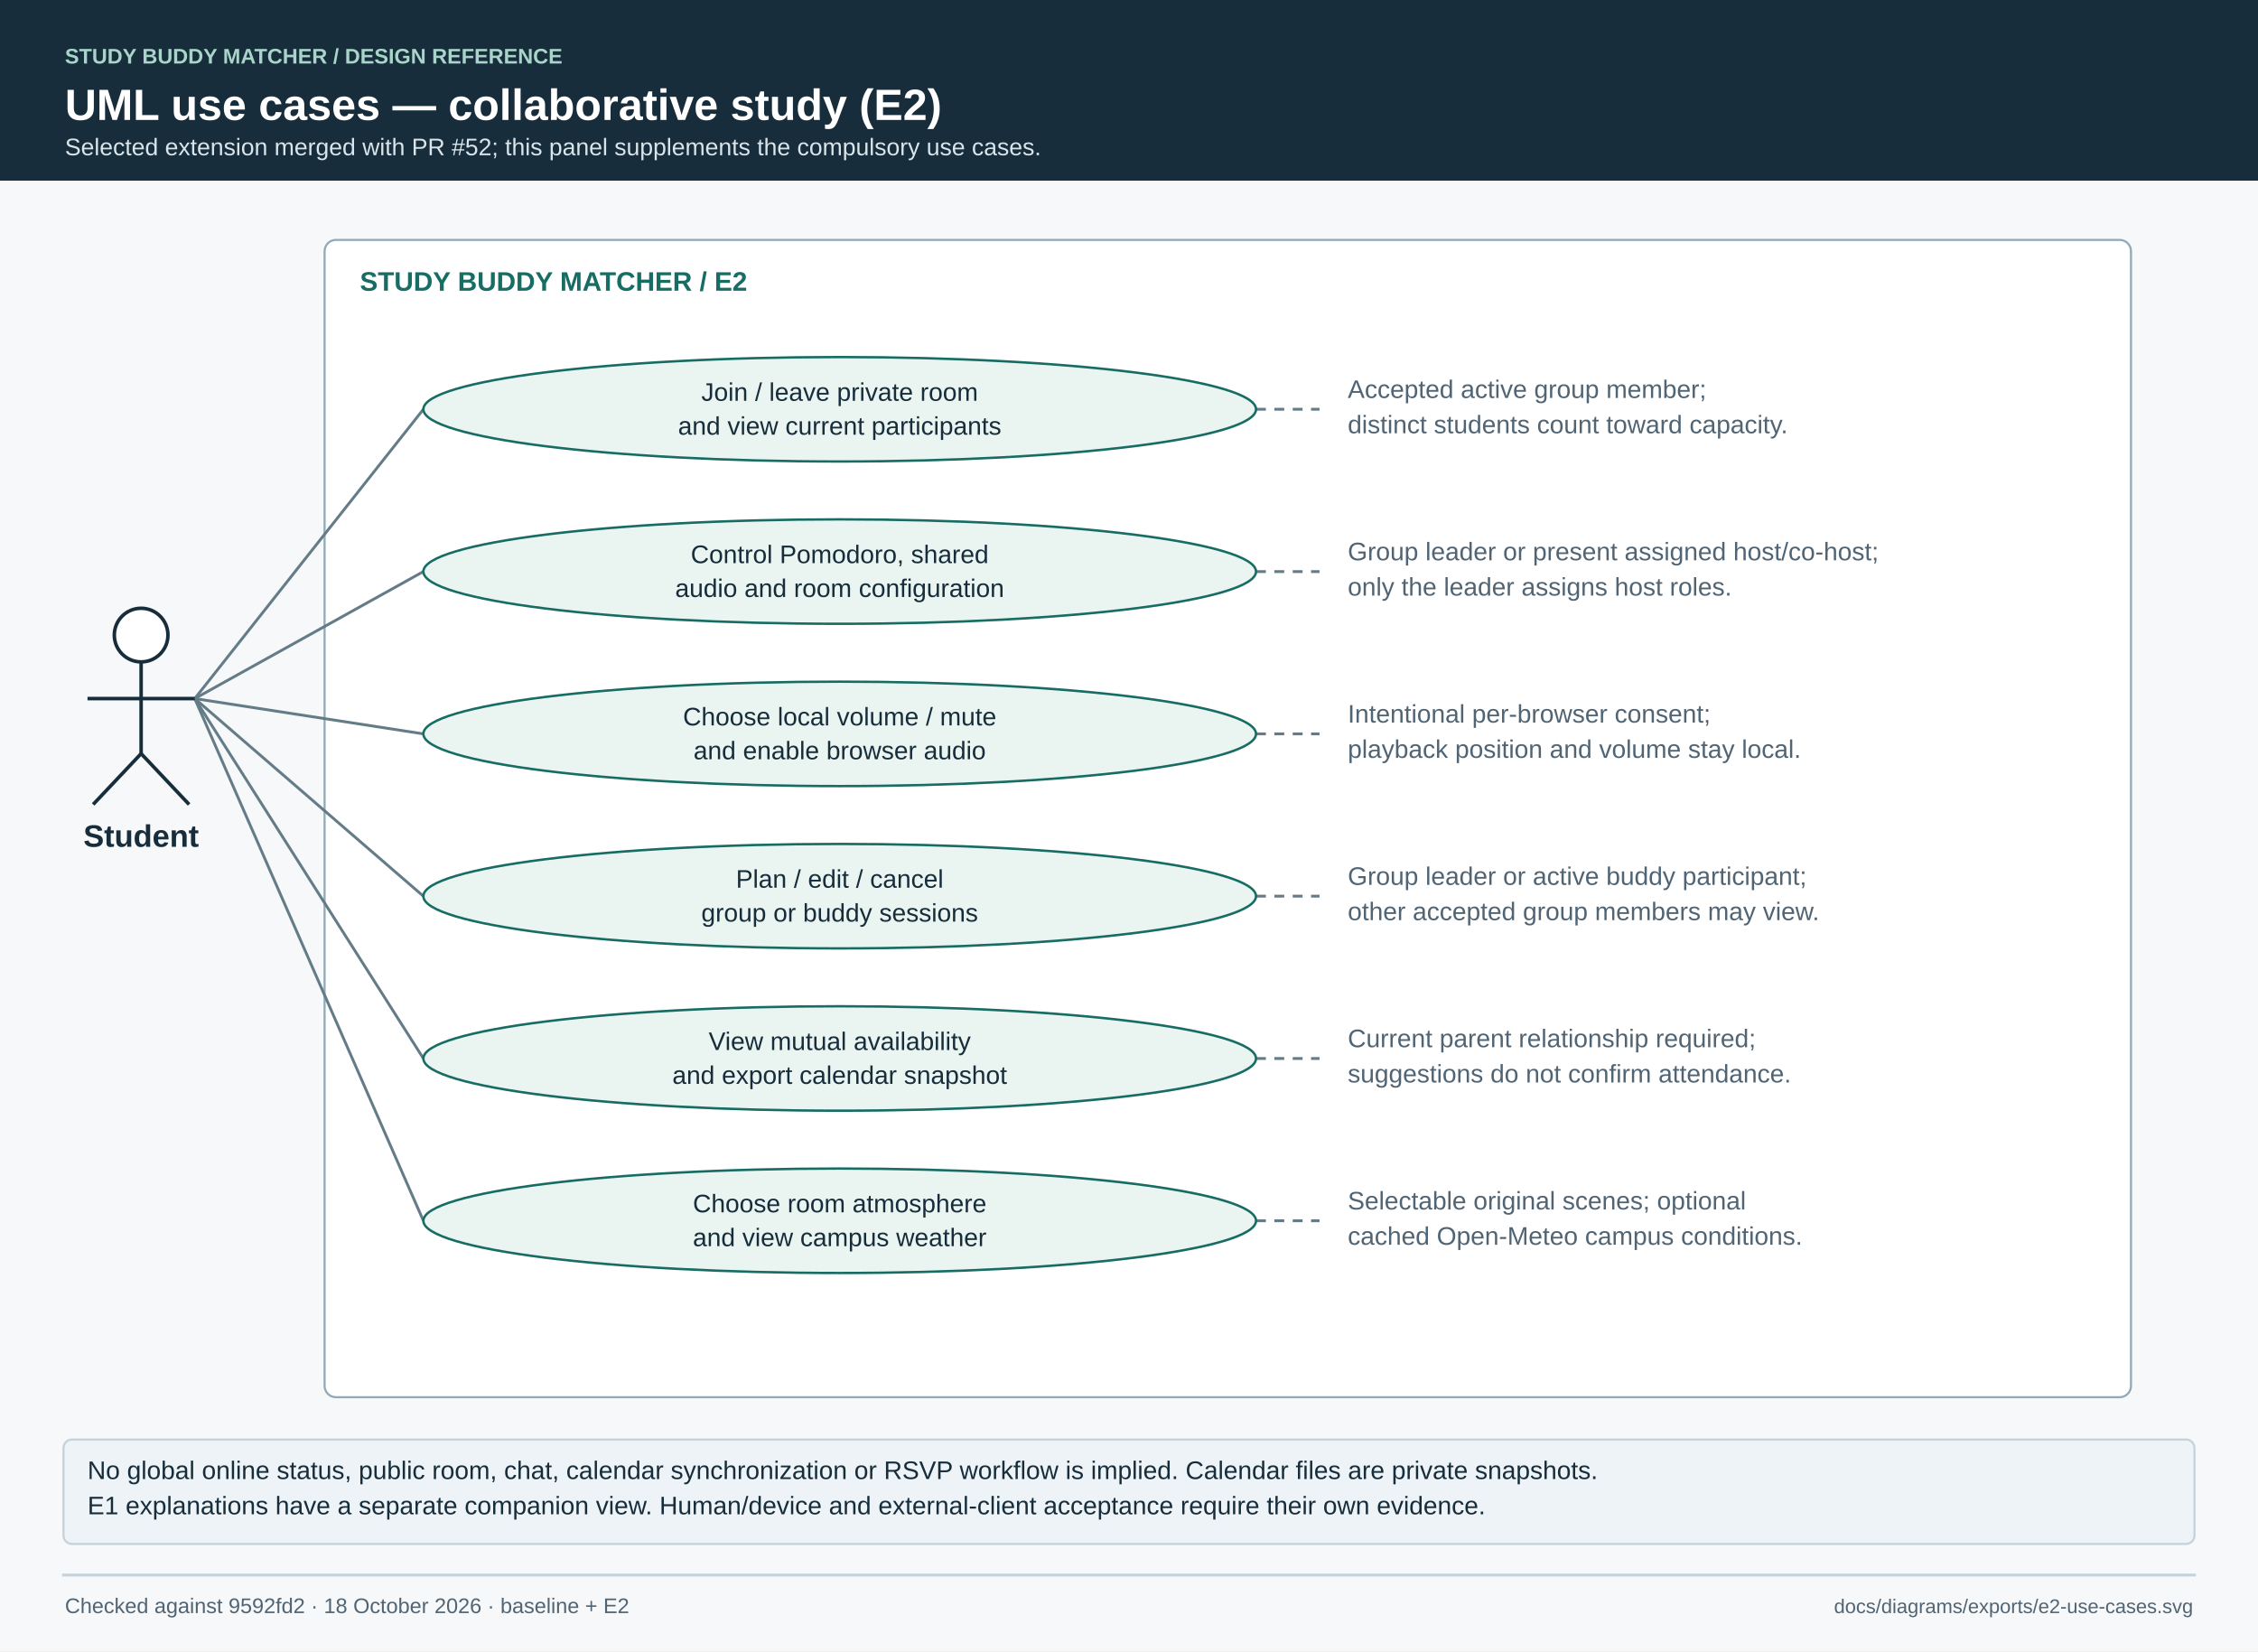
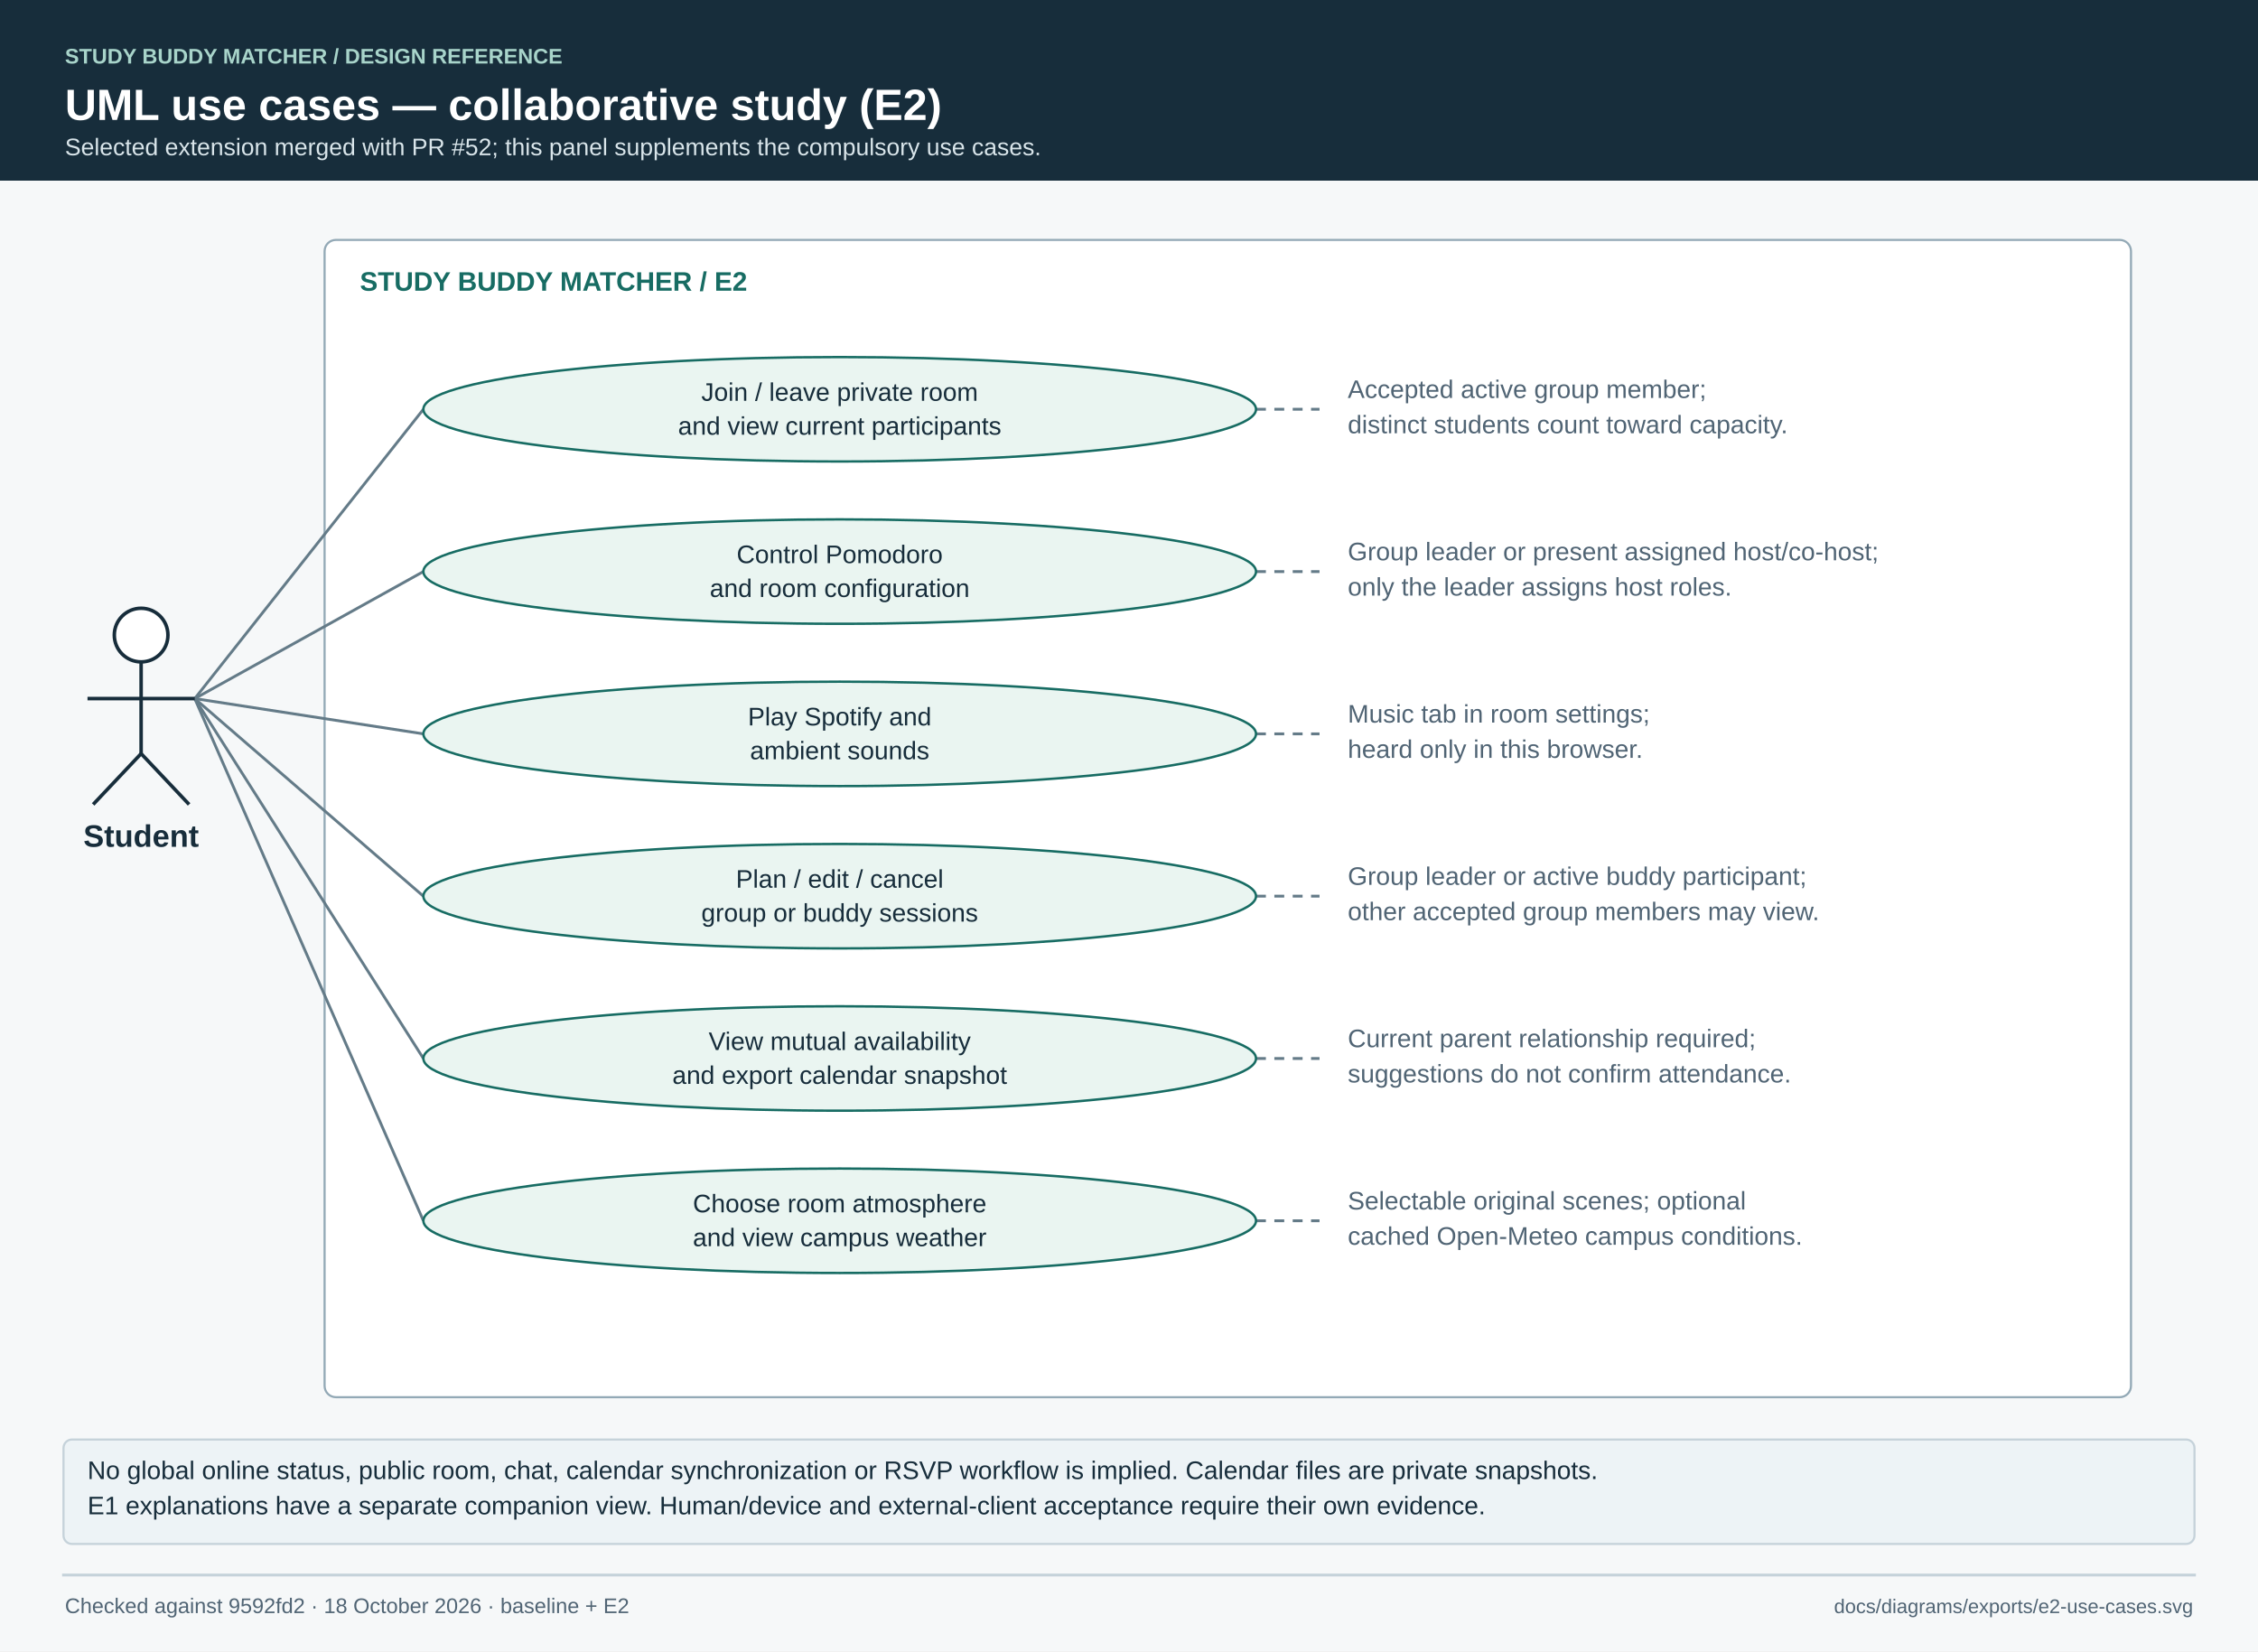
<svg xmlns="http://www.w3.org/2000/svg" width="1600" height="1170" viewBox="0 0 1600 1170" role="img" aria-labelledby="title description">
  <defs>
    <marker id="arrow" viewBox="0 0 12 12" refX="11" refY="6" markerWidth="8" markerHeight="8" orient="auto-start-reverse">
      <path d="M 1 1 L 11 6 L 1 11" fill="none" stroke="#647b88" stroke-width="1.6" />
    </marker>
    <marker id="triangle" viewBox="0 0 14 14" refX="13" refY="7" markerWidth="12" markerHeight="12" orient="auto-start-reverse">
      <path d="M 1 1 L 13 7 L 1 13 Z" fill="white" stroke="#647b88" stroke-width="1.4" />
    </marker>
    <marker id="diamond" viewBox="0 0 16 12" refX="1" refY="6" markerWidth="13" markerHeight="10" orient="auto-start-reverse">
      <path d="M 1 6 L 8 1 L 15 6 L 8 11 Z" fill="#647b88" stroke="#647b88" />
    </marker>
  </defs>
  <g font-family="Tahoma, Verdana, Arial, sans-serif">
    <rect x="0" y="0" width="1600" height="1170" rx="0" fill="#f6f8f9" stroke="none" stroke-width="1.5" />
    <rect x="0" y="0" width="1600" height="128" rx="0" fill="#172d3b" stroke="none" stroke-width="1.5" />
    <rect x="230" y="170" width="1280" height="820" rx="8" fill="white" stroke="#93a9b6" stroke-width="1.5" />
    <polyline points="44,1116 1556,1116" fill="none" stroke="#c5d2da" stroke-width="2" stroke-linejoin="round" />
    <polyline points="138,495 300,290" fill="none" stroke="#647b88" stroke-width="2" stroke-linejoin="round" />
    <polyline points="890,290 935,290" fill="none" stroke="#647b88" stroke-width="2" stroke-linejoin="round" stroke-dasharray="7 6" />
    <polyline points="138,495 300,405" fill="none" stroke="#647b88" stroke-width="2" stroke-linejoin="round" />
    <polyline points="890,405 935,405" fill="none" stroke="#647b88" stroke-width="2" stroke-linejoin="round" stroke-dasharray="7 6" />
    <polyline points="138,495 300,520" fill="none" stroke="#647b88" stroke-width="2" stroke-linejoin="round" />
    <polyline points="890,520 935,520" fill="none" stroke="#647b88" stroke-width="2" stroke-linejoin="round" stroke-dasharray="7 6" />
    <polyline points="138,495 300,635" fill="none" stroke="#647b88" stroke-width="2" stroke-linejoin="round" />
    <polyline points="890,635 935,635" fill="none" stroke="#647b88" stroke-width="2" stroke-linejoin="round" stroke-dasharray="7 6" />
    <polyline points="138,495 300,750" fill="none" stroke="#647b88" stroke-width="2" stroke-linejoin="round" />
    <polyline points="890,750 935,750" fill="none" stroke="#647b88" stroke-width="2" stroke-linejoin="round" stroke-dasharray="7 6" />
    <polyline points="138,495 300,865" fill="none" stroke="#647b88" stroke-width="2" stroke-linejoin="round" />
    <polyline points="890,865 935,865" fill="none" stroke="#647b88" stroke-width="2" stroke-linejoin="round" stroke-dasharray="7 6" />
    <circle cx="100" cy="450" r="19" fill="white" stroke="#172d3b" stroke-width="2.5" />
    <polyline points="100,469 100,534" fill="none" stroke="#172d3b" stroke-width="2.5" stroke-linejoin="round" />
    <polyline points="62,495 138,495" fill="none" stroke="#172d3b" stroke-width="2.5" stroke-linejoin="round" />
    <polyline points="66,570 100,534 134,570" fill="none" stroke="#172d3b" stroke-width="2.5" stroke-linejoin="round" />
    <ellipse cx="595" cy="290" rx="295.0" ry="37" fill="#eaf5f1" stroke="#176c63" stroke-width="1.7" />
    <ellipse cx="595" cy="405" rx="295.0" ry="37" fill="#eaf5f1" stroke="#176c63" stroke-width="1.7" />
    <ellipse cx="595" cy="520" rx="295.0" ry="37" fill="#eaf5f1" stroke="#176c63" stroke-width="1.7" />
    <ellipse cx="595" cy="635" rx="295.0" ry="37" fill="#eaf5f1" stroke="#176c63" stroke-width="1.7" />
    <ellipse cx="595" cy="750" rx="295.0" ry="37" fill="#eaf5f1" stroke="#176c63" stroke-width="1.7" />
    <ellipse cx="595" cy="865" rx="295.0" ry="37" fill="#eaf5f1" stroke="#176c63" stroke-width="1.7" />
    <rect x="45" y="1020" width="1510" height="74" rx="6" fill="#edf3f6" stroke="#c5d2da" stroke-width="1.5" />
    <text x="46" y="45" font-size="15" fill="#a8d4ca" font-weight="700" text-anchor="start">STUDY BUDDY MATCHER  /  DESIGN REFERENCE</text>
    <text x="46" y="85" font-size="31" fill="#ffffff" font-weight="700" text-anchor="start">UML use cases — collaborative study (E2)</text>
    <text x="46" y="110" font-size="17" fill="#d9e5ea" font-weight="400" text-anchor="start">Selected extension merged with PR #52; this panel supplements the compulsory use cases.</text>
    <text x="46" y="1143" font-size="15" fill="#506474" font-weight="400" text-anchor="start">Checked against 9592fd2 · 18 October 2026 · baseline + E2</text>
    <text x="1554" y="1143" font-size="14" fill="#506474" font-weight="400" text-anchor="end">docs/diagrams/exports/e2-use-cases.svg</text>
    <text x="255" y="206" font-size="19" fill="#176c63" font-weight="700" text-anchor="start">STUDY BUDDY MATCHER / E2</text>
    <text x="100" y="600" font-size="22" fill="#172d3b" font-weight="700" text-anchor="middle">Student</text>
    <text x="595" y="284" font-size="18" fill="#172d3b" font-weight="400" text-anchor="middle">Join / leave private room</text>
    <text x="595" y="308" font-size="18" fill="#172d3b" font-weight="400" text-anchor="middle">and view current participants</text>
    <text x="955" y="282" font-size="18" fill="#506474" font-weight="400" text-anchor="start">Accepted active group member;</text>
    <text x="955" y="307" font-size="18" fill="#506474" font-weight="400" text-anchor="start">distinct students count toward capacity.</text>
-     <text x="595" y="399" font-size="18" fill="#172d3b" font-weight="400" text-anchor="middle">Control Pomodoro, shared</text>
-     <text x="595" y="423" font-size="18" fill="#172d3b" font-weight="400" text-anchor="middle">audio and room configuration</text>
+     <text x="595" y="399" font-size="18" fill="#172d3b" font-weight="400" text-anchor="middle">Control Pomodoro</text>
+     <text x="595" y="423" font-size="18" fill="#172d3b" font-weight="400" text-anchor="middle">and room configuration</text>
    <text x="955" y="397" font-size="18" fill="#506474" font-weight="400" text-anchor="start">Group leader or present assigned host/co-host;</text>
    <text x="955" y="422" font-size="18" fill="#506474" font-weight="400" text-anchor="start">only the leader assigns host roles.</text>
-     <text x="595" y="514" font-size="18" fill="#172d3b" font-weight="400" text-anchor="middle">Choose local volume / mute</text>
-     <text x="595" y="538" font-size="18" fill="#172d3b" font-weight="400" text-anchor="middle">and enable browser audio</text>
-     <text x="955" y="512" font-size="18" fill="#506474" font-weight="400" text-anchor="start">Intentional per-browser consent;</text>
-     <text x="955" y="537" font-size="18" fill="#506474" font-weight="400" text-anchor="start">playback position and volume stay local.</text>
+     <text x="595" y="514" font-size="18" fill="#172d3b" font-weight="400" text-anchor="middle">Play Spotify and</text>
+     <text x="595" y="538" font-size="18" fill="#172d3b" font-weight="400" text-anchor="middle">ambient sounds</text>
+     <text x="955" y="512" font-size="18" fill="#506474" font-weight="400" text-anchor="start">Music tab in room settings;</text>
+     <text x="955" y="537" font-size="18" fill="#506474" font-weight="400" text-anchor="start">heard only in this browser.</text>
    <text x="595" y="629" font-size="18" fill="#172d3b" font-weight="400" text-anchor="middle">Plan / edit / cancel</text>
    <text x="595" y="653" font-size="18" fill="#172d3b" font-weight="400" text-anchor="middle">group or buddy sessions</text>
    <text x="955" y="627" font-size="18" fill="#506474" font-weight="400" text-anchor="start">Group leader or active buddy participant;</text>
    <text x="955" y="652" font-size="18" fill="#506474" font-weight="400" text-anchor="start">other accepted group members may view.</text>
    <text x="595" y="744" font-size="18" fill="#172d3b" font-weight="400" text-anchor="middle">View mutual availability</text>
    <text x="595" y="768" font-size="18" fill="#172d3b" font-weight="400" text-anchor="middle">and export calendar snapshot</text>
    <text x="955" y="742" font-size="18" fill="#506474" font-weight="400" text-anchor="start">Current parent relationship required;</text>
    <text x="955" y="767" font-size="18" fill="#506474" font-weight="400" text-anchor="start">suggestions do not confirm attendance.</text>
    <text x="595" y="859" font-size="18" fill="#172d3b" font-weight="400" text-anchor="middle">Choose room atmosphere</text>
    <text x="595" y="883" font-size="18" fill="#172d3b" font-weight="400" text-anchor="middle">and view campus weather</text>
    <text x="955" y="857" font-size="18" fill="#506474" font-weight="400" text-anchor="start">Selectable original scenes; optional</text>
    <text x="955" y="882" font-size="18" fill="#506474" font-weight="400" text-anchor="start">cached Open-Meteo campus conditions.</text>
    <text x="62" y="1048" font-size="18" fill="#172d3b" font-weight="400" text-anchor="start">No global online status, public room, chat, calendar synchronization or RSVP workflow is implied. Calendar files are private snapshots.</text>
    <text x="62" y="1073" font-size="18" fill="#172d3b" font-weight="400" text-anchor="start">E1 explanations have a separate companion view. Human/device and external-client acceptance require their own evidence.</text>
  </g>
</svg>
